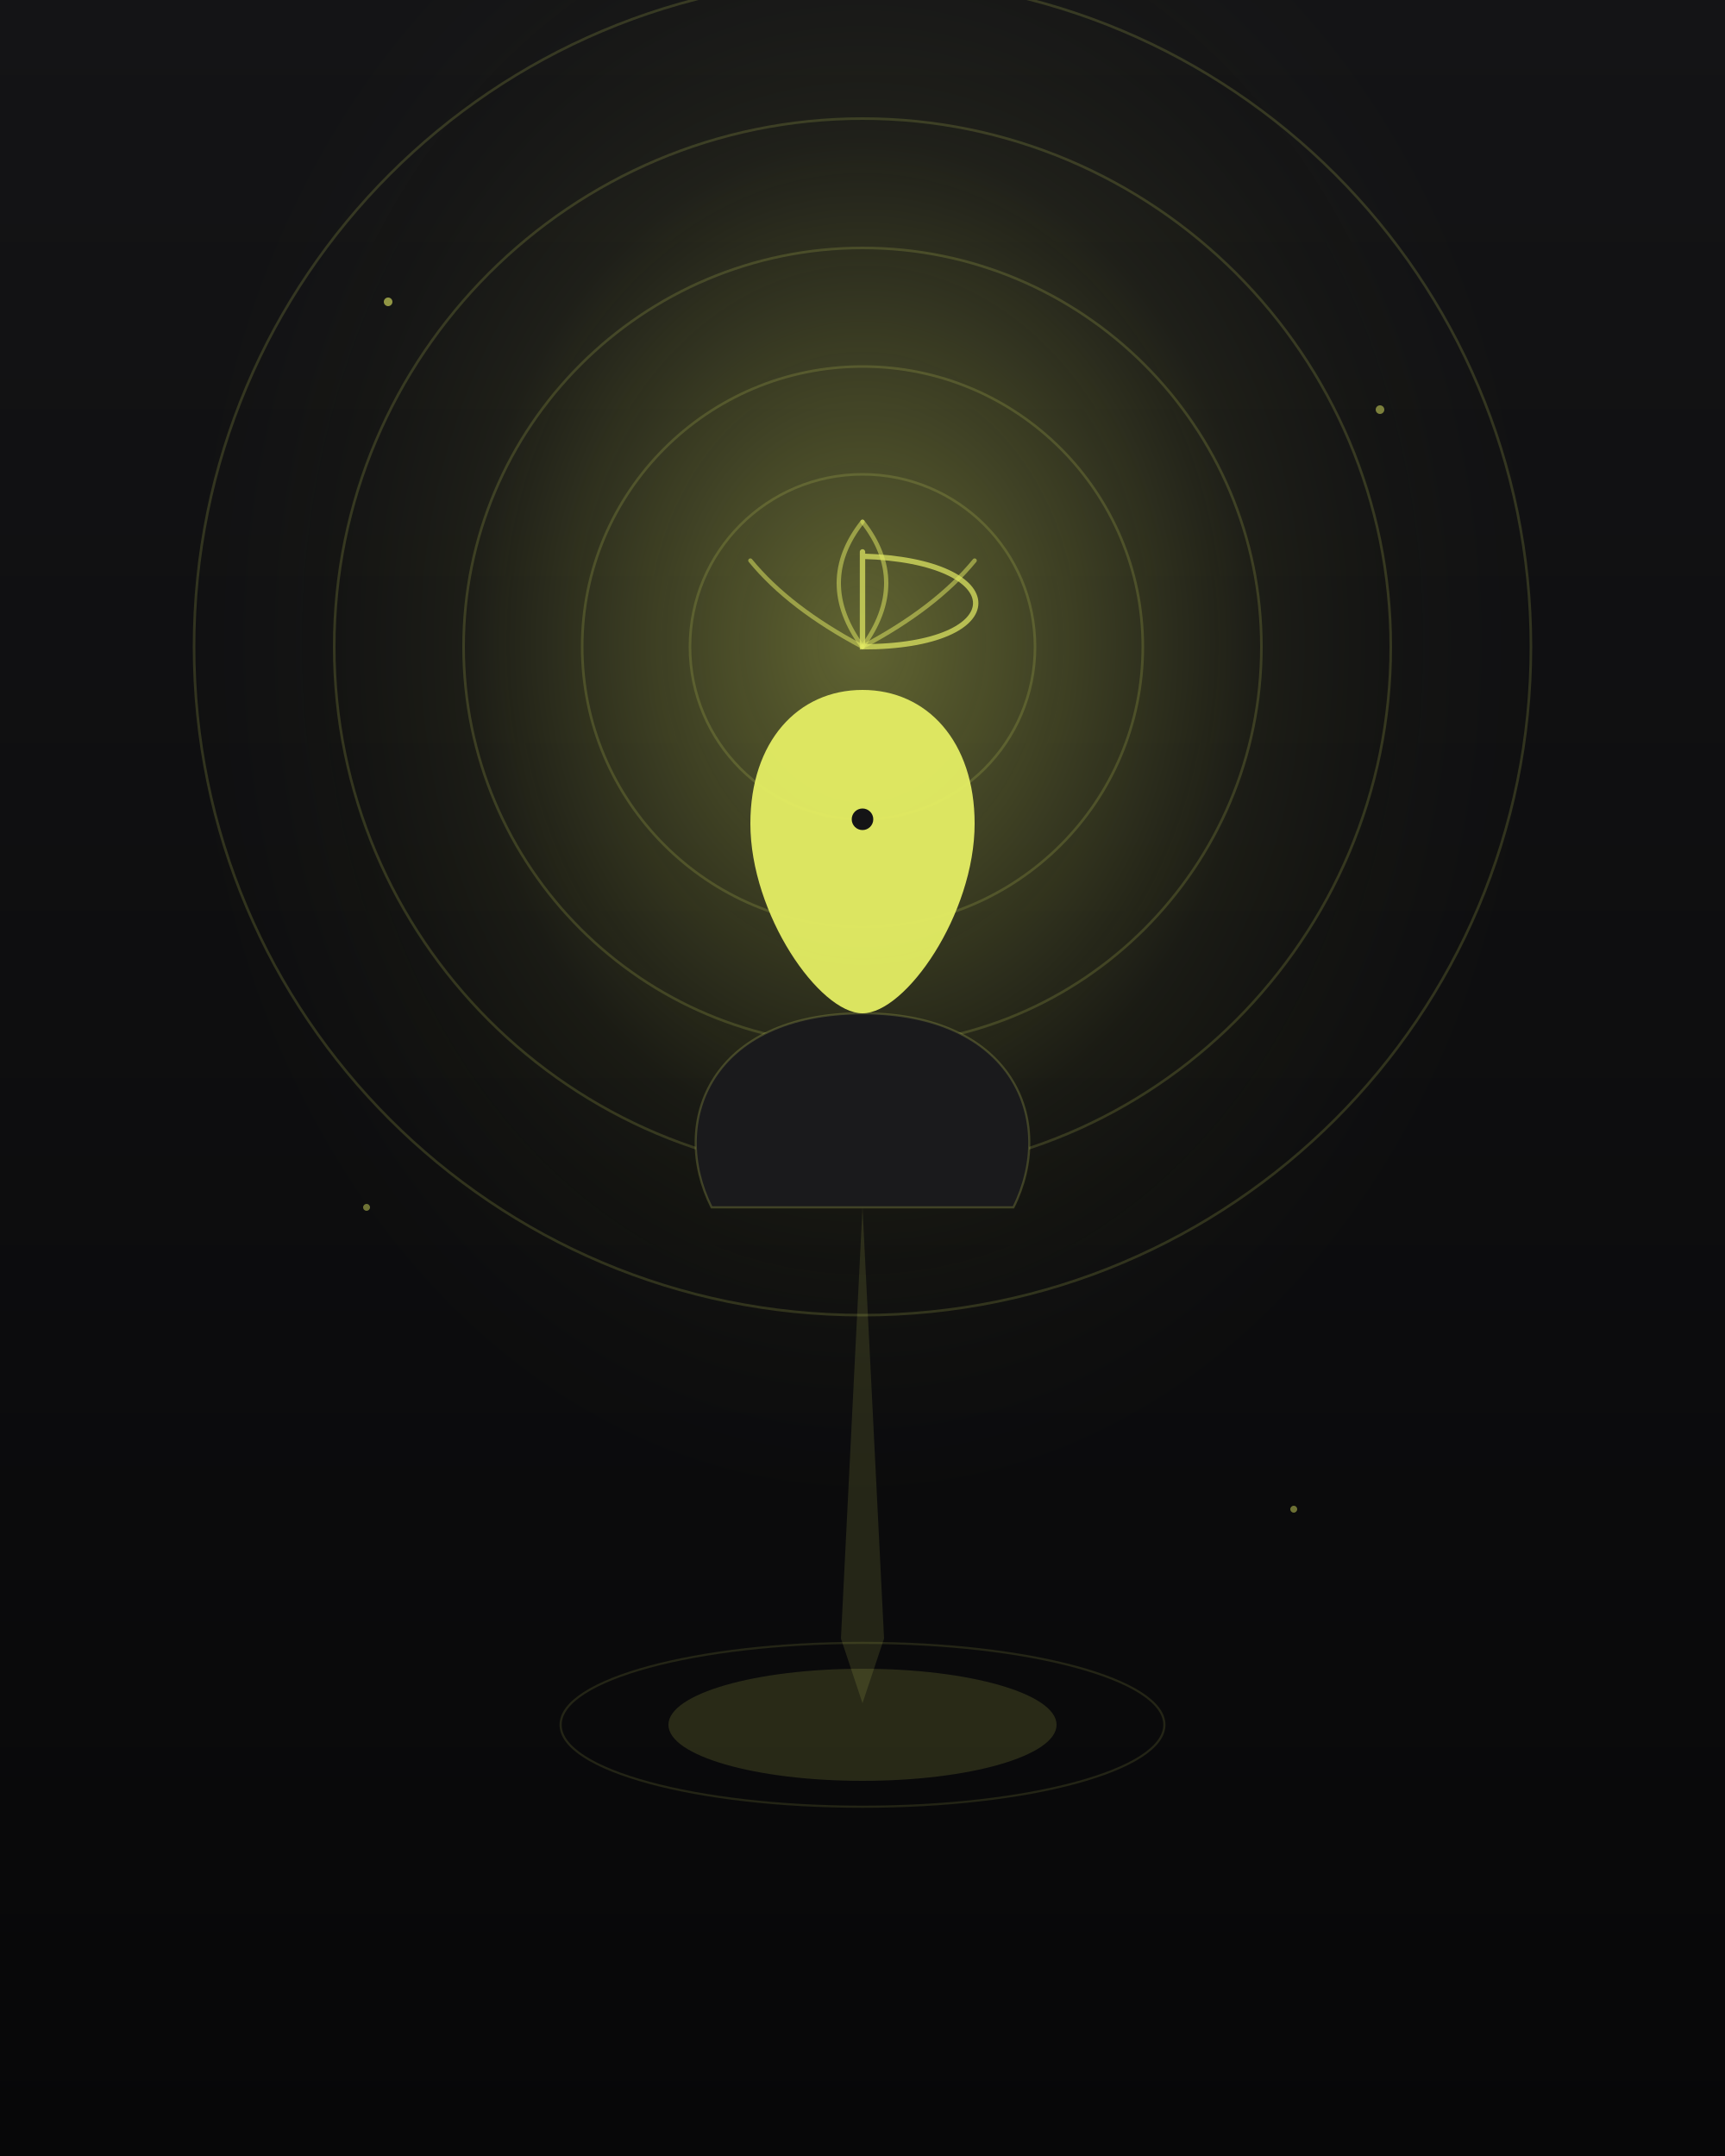
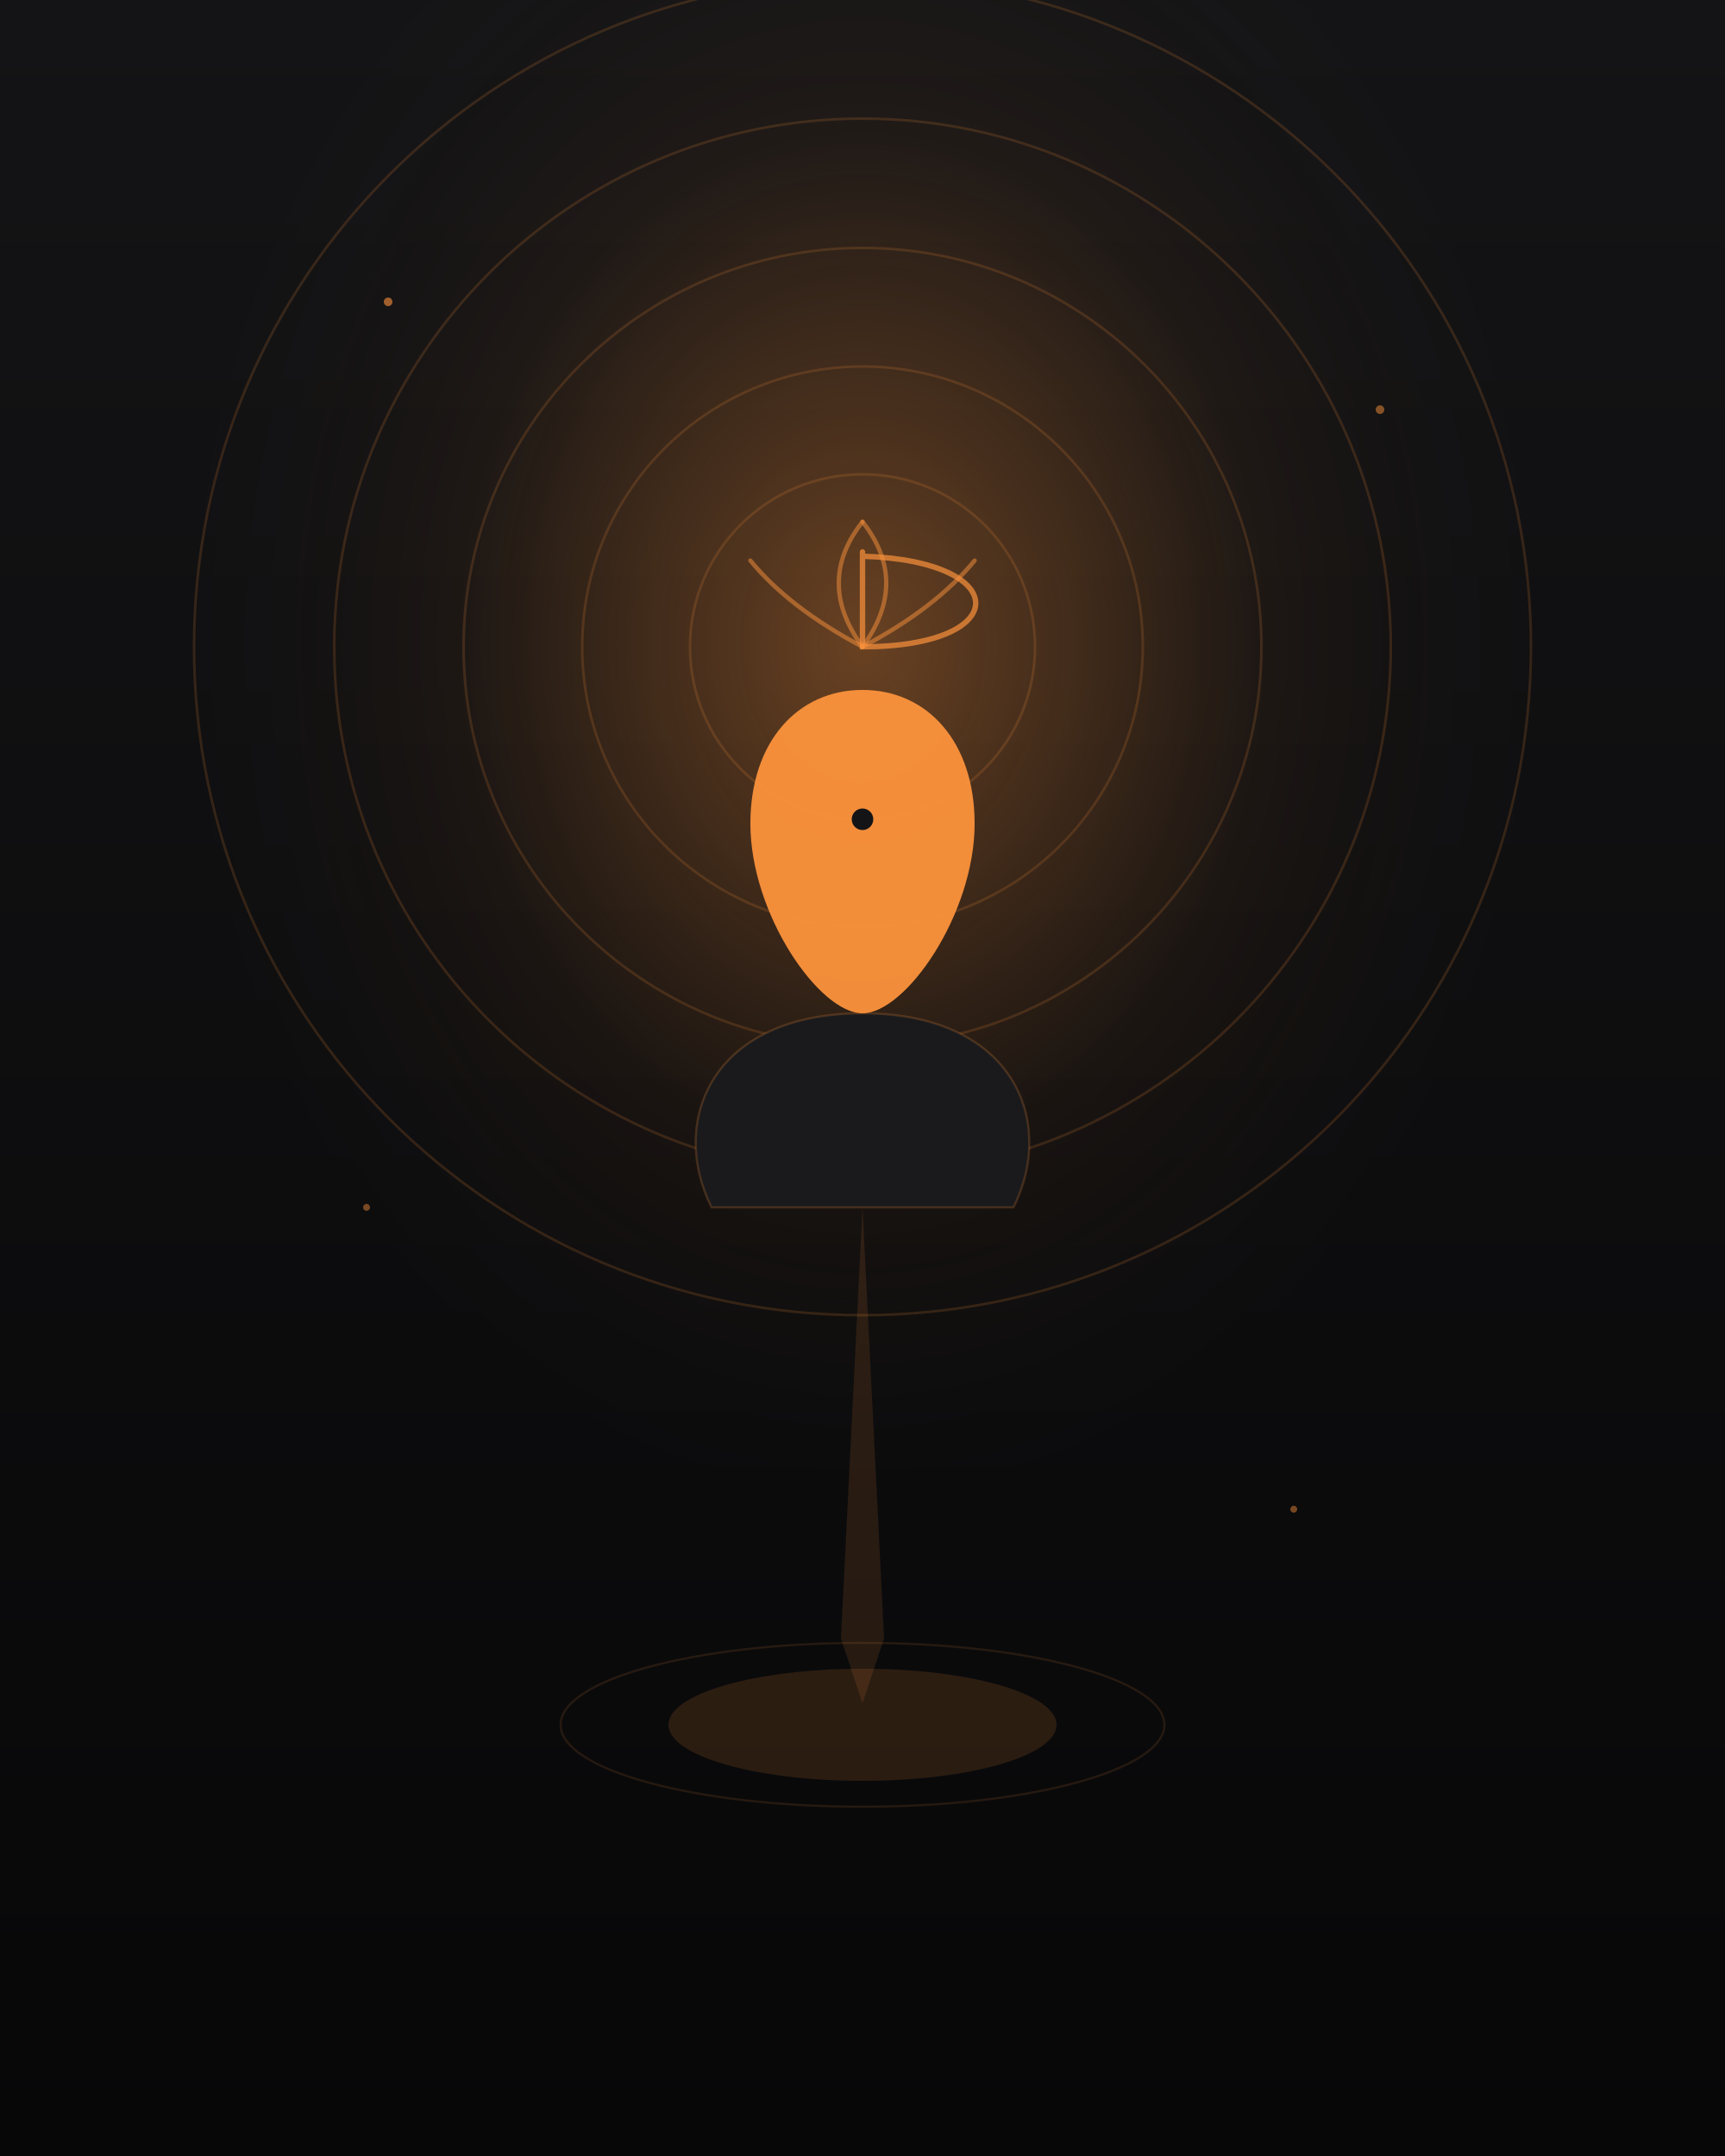
<svg xmlns="http://www.w3.org/2000/svg" viewBox="0 0 800 1000" preserveAspectRatio="xMidYMid slice" width="800" height="1000">
  <defs>
    <linearGradient id="msky" x1="0" y1="0" x2="0" y2="1">
      <stop offset="0%" stop-color="#141416" />
      <stop offset="100%" stop-color="#070708" />
    </linearGradient>
    <radialGradient id="mglow" cx="50%" cy="30%" r="42%">
-       <stop offset="0%" stop-color="#E4ED64" stop-opacity="0.38" />
-       <stop offset="55%" stop-color="#E4ED64" stop-opacity="0.06" />
+       <stop offset="0%" stop-color="#FB923C" stop-opacity="0.38" />
+       <stop offset="55%" stop-color="#FB923C" stop-opacity="0.06" />
      <stop offset="100%" stop-color="#0b0b0b" stop-opacity="0" />
    </radialGradient>
  </defs>
  <rect width="800" height="1000" fill="url(#msky)" />
  <rect width="800" height="1000" fill="url(#mglow)" />
-   <g fill="none" stroke="#E4ED64" stroke-opacity="0.16" stroke-width="1.2">
+   <g fill="none" stroke="#FB923C" stroke-opacity="0.16" stroke-width="1.2">
    <circle cx="400" cy="300" r="80" />
    <circle cx="400" cy="300" r="130" />
    <circle cx="400" cy="300" r="185" />
    <circle cx="400" cy="300" r="245" />
    <circle cx="400" cy="300" r="310" />
  </g>
-   <path d="M400 300 C 470 300 470 260 400 258 C 400 258 400 242 400 300 Z" fill="none" stroke="#E4ED64" stroke-opacity="0.7" stroke-width="2.5" stroke-linecap="round" />
-   <g fill="none" stroke="#E4ED64" stroke-opacity="0.5" stroke-width="2" stroke-linecap="round">
+   <path d="M400 300 C 470 300 470 260 400 258 C 400 258 400 242 400 300 Z" fill="none" stroke="#FB923C" stroke-opacity="0.7" stroke-width="2.5" stroke-linecap="round" />
+   <g fill="none" stroke="#FB923C" stroke-opacity="0.5" stroke-width="2" stroke-linecap="round">
    <path d="M400 300 q 22 -30 0 -58" />
    <path d="M400 300 q -22 -30 0 -58" />
    <path d="M400 300 q 34 -18 52 -40" />
    <path d="M400 300 q -34 -18 -52 -40" />
  </g>
-   <path d="M400 320 C 430 320 452 344 452 382 C 452 424 420 470 400 470 C 380 470 348 424 348 382 C 348 344 370 320 400 320 Z" fill="#E4ED64" fill-opacity="0.95" />
+   <path d="M400 320 C 430 320 452 344 452 382 C 452 424 420 470 400 470 C 380 470 348 424 348 382 C 348 344 370 320 400 320 Z" fill="#FB923C" fill-opacity="0.95" />
  <circle cx="400" cy="380" r="5" fill="#141416" />
-   <path d="M400 470 C 470 470 490 520 470 560 L 330 560 C 310 520 330 470 400 470 Z" fill="#1a1a1c" stroke="#E4ED64" stroke-opacity="0.2" stroke-width="1" />
-   <path d="M400 560 L 390 760 L 400 790 L 410 760 Z" fill="#E4ED64" fill-opacity="0.12" />
-   <ellipse cx="400" cy="800" rx="90" ry="26" fill="#E4ED64" fill-opacity="0.14" />
-   <ellipse cx="400" cy="800" rx="140" ry="38" fill="none" stroke="#E4ED64" stroke-opacity="0.12" stroke-width="1" />
-   <circle cx="180" cy="140" r="2" fill="#E4ED64" fill-opacity="0.6" />
-   <circle cx="640" cy="190" r="2" fill="#E4ED64" fill-opacity="0.5" />
-   <circle cx="600" cy="700" r="1.6" fill="#E4ED64" fill-opacity="0.45" />
-   <circle cx="170" cy="560" r="1.6" fill="#E4ED64" fill-opacity="0.45" />
+   <path d="M400 470 C 470 470 490 520 470 560 L 330 560 C 310 520 330 470 400 470 Z" fill="#1a1a1c" stroke="#FB923C" stroke-opacity="0.2" stroke-width="1" />
+   <path d="M400 560 L 390 760 L 400 790 L 410 760 Z" fill="#FB923C" fill-opacity="0.12" />
+   <ellipse cx="400" cy="800" rx="90" ry="26" fill="#FB923C" fill-opacity="0.14" />
+   <ellipse cx="400" cy="800" rx="140" ry="38" fill="none" stroke="#FB923C" stroke-opacity="0.12" stroke-width="1" />
+   <circle cx="180" cy="140" r="2" fill="#FB923C" fill-opacity="0.6" />
+   <circle cx="640" cy="190" r="2" fill="#FB923C" fill-opacity="0.5" />
+   <circle cx="600" cy="700" r="1.6" fill="#FB923C" fill-opacity="0.45" />
+   <circle cx="170" cy="560" r="1.6" fill="#FB923C" fill-opacity="0.45" />
</svg>
